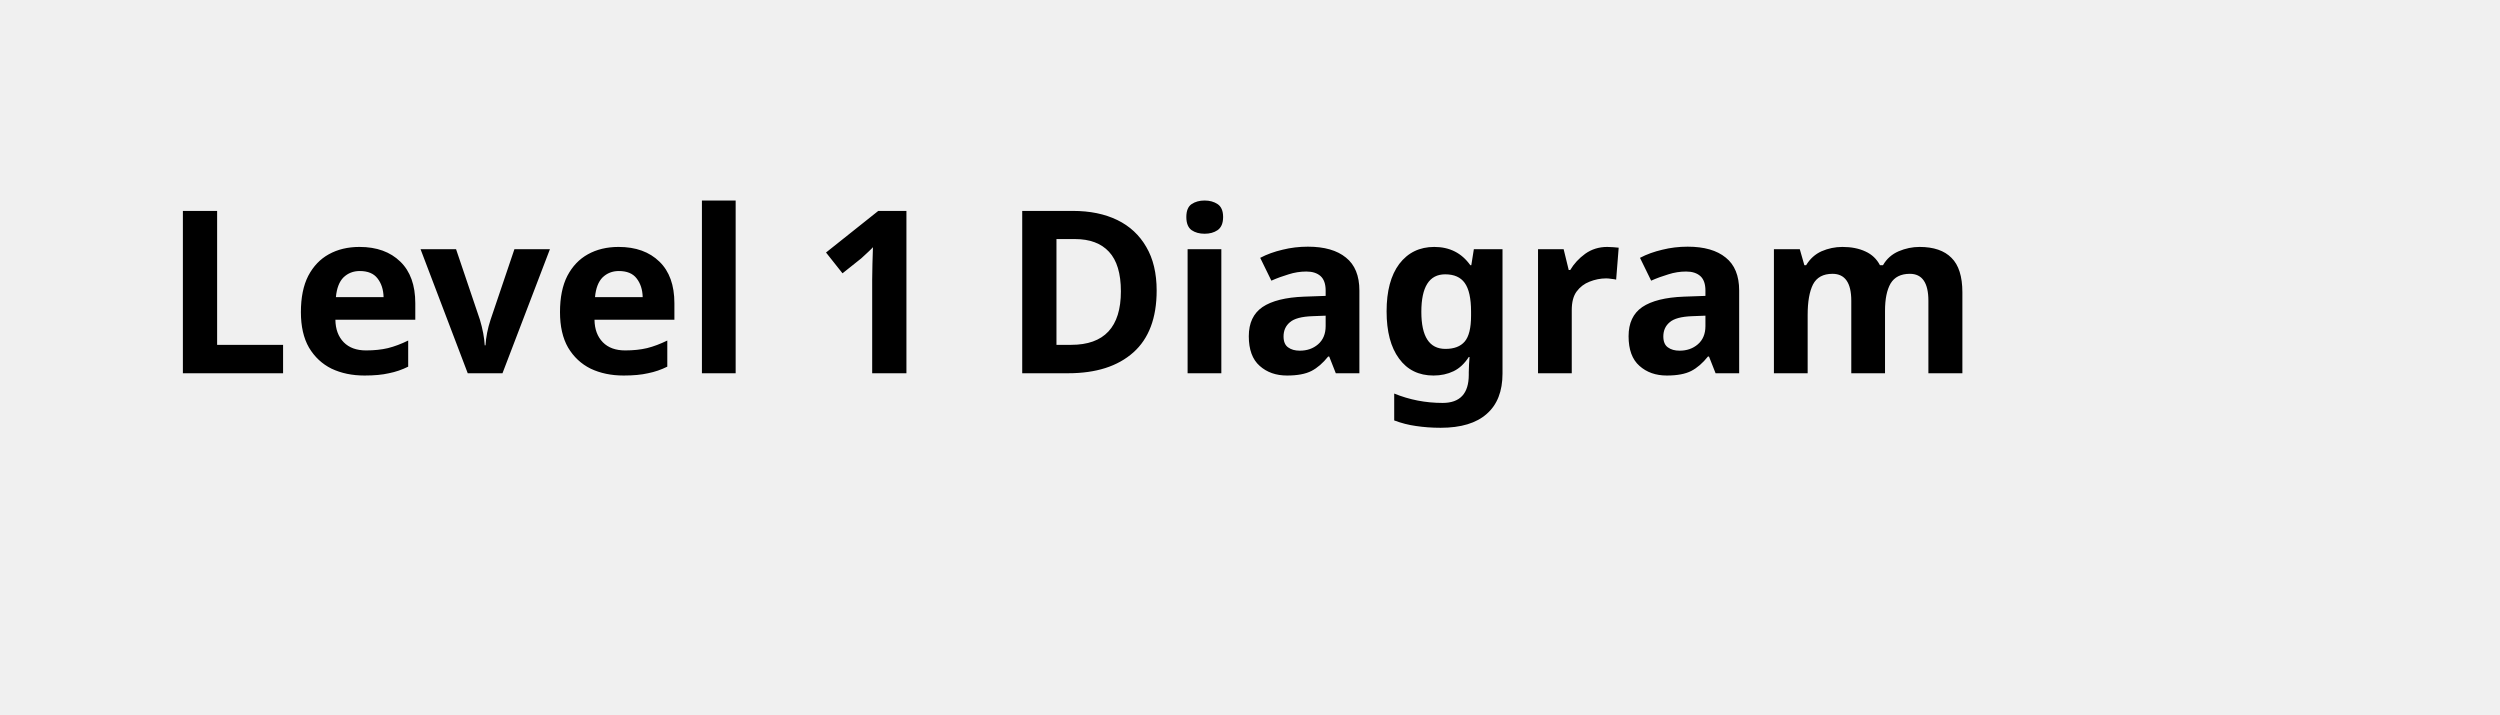
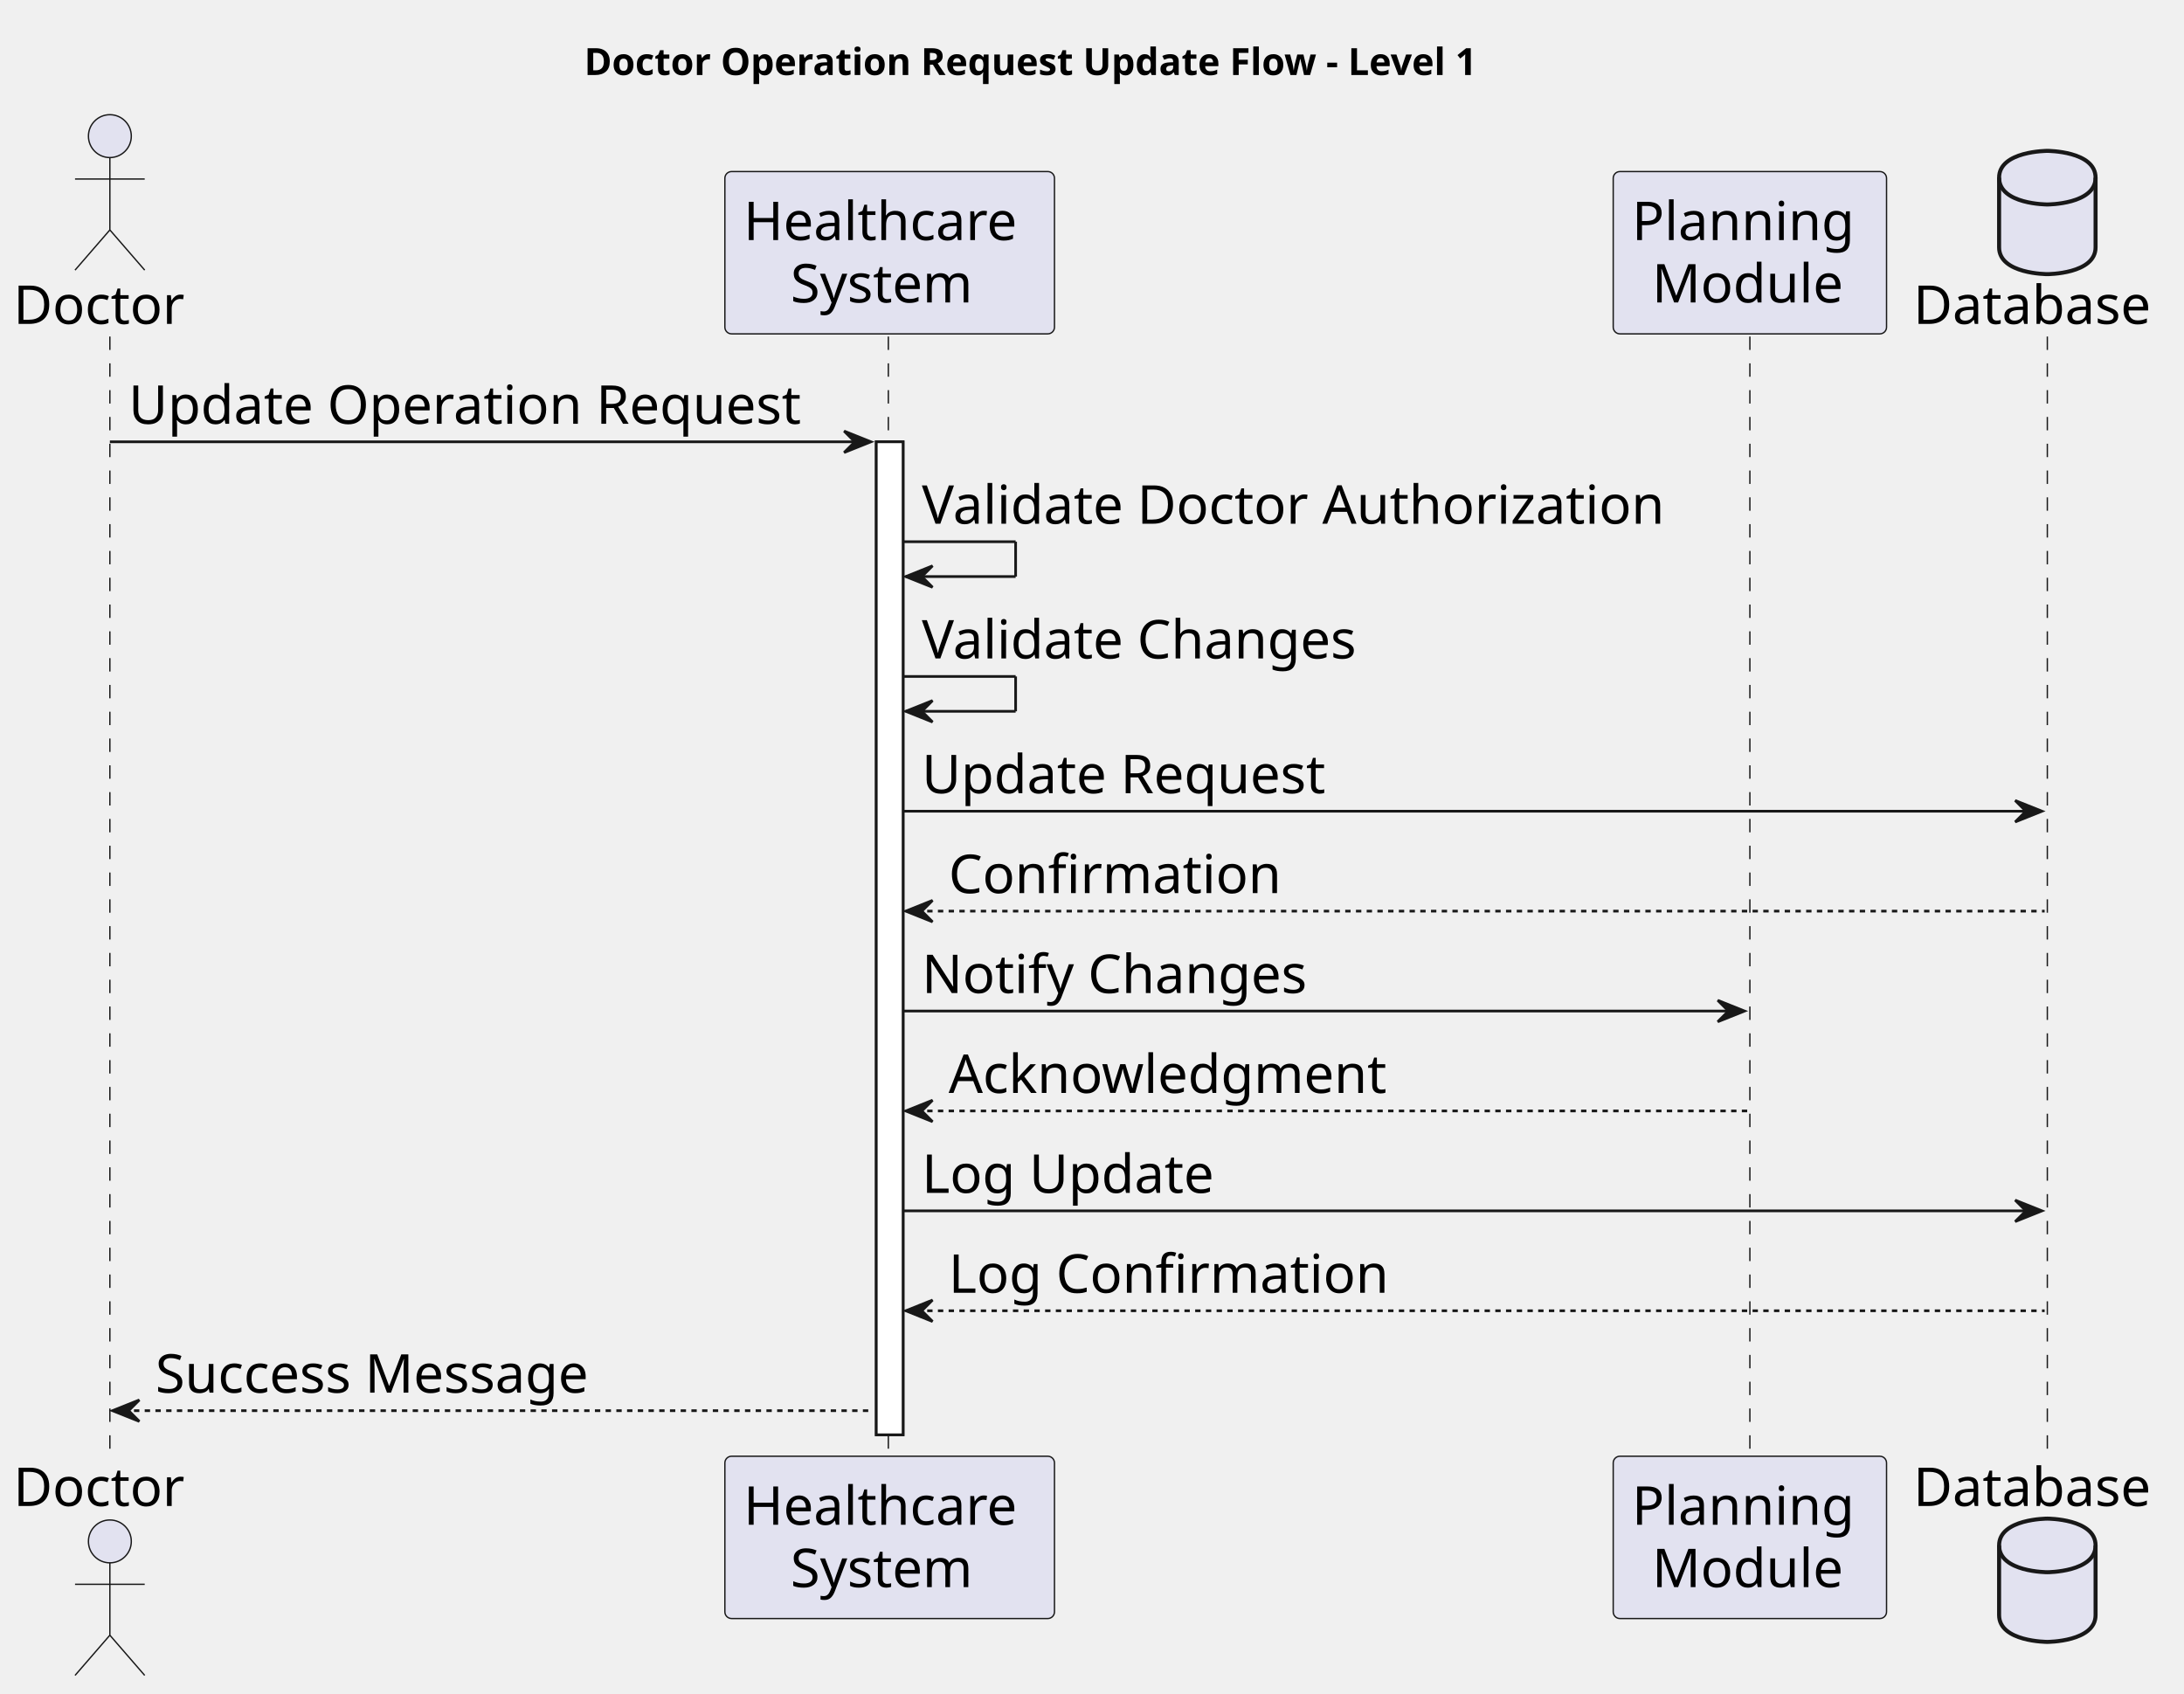
- <svg xmlns="http://www.w3.org/2000/svg" contentStyleType="text/css" height="44px" preserveAspectRatio="none" style="width:154px;height:44px;background:#FFFFFF;" version="1.1" viewBox="0 0 154 44" width="154px" zoomAndPan="magnify">
+ <svg xmlns="http://www.w3.org/2000/svg" contentStyleType="text/css" height="632px" preserveAspectRatio="none" style="width:815px;height:632px;background:#FFFFFF;" version="1.1" viewBox="0 0 815 632" width="815px" zoomAndPan="magnify">
  <defs />
  <g>
-     <text fill="#000000" font-family="sans-serif" font-size="14" font-weight="bold" lengthAdjust="spacing" textLength="126" x="10" y="22.995">Level 1 Diagram</text>
+     <text fill="#000000" font-family="sans-serif" font-size="14" font-weight="bold" lengthAdjust="spacing" textLength="382" x="218" y="27.995">Doctor Operation Request Update Flow - Level 1</text>
+     <rect fill="#FFFFFF" height="370.531" style="stroke:#181818;stroke-width:1.0;" width="10" x="327" y="164.859" />
+     <line style="stroke:#181818;stroke-width:0.5;stroke-dasharray:5.0,5.0;" x1="41" x2="41" y1="125.578" y2="544.391" />
+     <line style="stroke:#181818;stroke-width:0.5;stroke-dasharray:5.0,5.0;" x1="331.5" x2="331.5" y1="125.578" y2="544.391" />
+     <line style="stroke:#181818;stroke-width:0.5;stroke-dasharray:5.0,5.0;" x1="653" x2="653" y1="125.578" y2="544.391" />
+     <line style="stroke:#181818;stroke-width:0.5;stroke-dasharray:5.0,5.0;" x1="764" x2="764" y1="125.578" y2="544.391" />
+     <text fill="#000000" font-family="sans-serif" font-size="20" lengthAdjust="spacing" textLength="66" x="5" y="120.861">Doctor</text>
+     <ellipse cx="41" cy="50.797" fill="#E2E2F0" rx="8" ry="8" style="stroke:#181818;stroke-width:0.5;" />
+     <path d="M41,58.797 L41,85.797 M28,66.797 L54,66.797 M41,85.797 L28,100.797 M41,85.797 L54,100.797 " fill="none" style="stroke:#181818;stroke-width:0.5;" />
+     <text fill="#000000" font-family="sans-serif" font-size="20" lengthAdjust="spacing" textLength="66" x="5" y="561.955">Doctor</text>
+     <ellipse cx="41" cy="575.172" fill="#E2E2F0" rx="8" ry="8" style="stroke:#181818;stroke-width:0.5;" />
+     <path d="M41,583.172 L41,610.172 M28,591.172 L54,591.172 M41,610.172 L28,625.172 M41,610.172 L54,625.172 " fill="none" style="stroke:#181818;stroke-width:0.5;" />
+     <rect fill="#E2E2F0" height="60.562" rx="2.5" ry="2.5" style="stroke:#181818;stroke-width:0.5;" width="123" x="270.5" y="64.016" />
+     <text fill="#000000" font-family="sans-serif" font-size="20" lengthAdjust="spacing" textLength="109" x="277.5" y="89.58">Healthcare</text>
+     <text fill="#000000" font-family="sans-serif" font-size="20" lengthAdjust="spacing" textLength="74" x="295" y="112.861">System</text>
+     <rect fill="#E2E2F0" height="60.562" rx="2.5" ry="2.5" style="stroke:#181818;stroke-width:0.5;" width="123" x="270.5" y="543.391" />
+     <text fill="#000000" font-family="sans-serif" font-size="20" lengthAdjust="spacing" textLength="109" x="277.5" y="568.955">Healthcare</text>
+     <text fill="#000000" font-family="sans-serif" font-size="20" lengthAdjust="spacing" textLength="74" x="295" y="592.236">System</text>
+     <rect fill="#E2E2F0" height="60.562" rx="2.5" ry="2.5" style="stroke:#181818;stroke-width:0.5;" width="102" x="602" y="64.016" />
+     <text fill="#000000" font-family="sans-serif" font-size="20" lengthAdjust="spacing" textLength="88" x="609" y="89.58">Planning</text>
+     <text fill="#000000" font-family="sans-serif" font-size="20" lengthAdjust="spacing" textLength="73" x="616.5" y="112.861">Module</text>
+     <rect fill="#E2E2F0" height="60.562" rx="2.5" ry="2.5" style="stroke:#181818;stroke-width:0.5;" width="102" x="602" y="543.391" />
+     <text fill="#000000" font-family="sans-serif" font-size="20" lengthAdjust="spacing" textLength="88" x="609" y="568.955">Planning</text>
+     <text fill="#000000" font-family="sans-serif" font-size="20" lengthAdjust="spacing" textLength="73" x="616.5" y="592.236">Module</text>
+     <text fill="#000000" font-family="sans-serif" font-size="20" lengthAdjust="spacing" textLength="94" x="714" y="120.861">Database</text>
+     <path d="M746,66.297 C746,56.297 764,56.297 764,56.297 C764,56.297 782,56.297 782,66.297 L782,92.297 C782,102.297 764,102.297 764,102.297 C764,102.297 746,102.297 746,92.297 L746,66.297 " fill="#E2E2F0" style="stroke:#181818;stroke-width:1.5;" />
+     <path d="M746,66.297 C746,76.297 764,76.297 764,76.297 C764,76.297 782,76.297 782,66.297 " fill="none" style="stroke:#181818;stroke-width:1.5;" />
+     <text fill="#000000" font-family="sans-serif" font-size="20" lengthAdjust="spacing" textLength="94" x="714" y="561.955">Database</text>
+     <path d="M746,576.672 C746,566.672 764,566.672 764,566.672 C764,566.672 782,566.672 782,576.672 L782,602.672 C782,612.672 764,612.672 764,612.672 C764,612.672 746,612.672 746,602.672 L746,576.672 " fill="#E2E2F0" style="stroke:#181818;stroke-width:1.5;" />
+     <path d="M746,576.672 C746,586.672 764,586.672 764,586.672 C764,586.672 782,586.672 782,576.672 " fill="none" style="stroke:#181818;stroke-width:1.5;" />
+     <rect fill="#FFFFFF" height="370.531" style="stroke:#181818;stroke-width:1.0;" width="10" x="327" y="164.859" />
+     <polygon fill="#181818" points="315,160.859,325,164.859,315,168.859,319,164.859" style="stroke:#181818;stroke-width:1.0;" />
+     <line style="stroke:#181818;stroke-width:1.0;" x1="41" x2="321" y1="164.859" y2="164.859" />
+     <text fill="#000000" font-family="sans-serif" font-size="20" lengthAdjust="spacing" textLength="267" x="48" y="158.143">Update Operation Request</text>
+     <line style="stroke:#181818;stroke-width:1.0;" x1="337" x2="379" y1="202.141" y2="202.141" />
+     <line style="stroke:#181818;stroke-width:1.0;" x1="379" x2="379" y1="202.141" y2="215.141" />
+     <line style="stroke:#181818;stroke-width:1.0;" x1="338" x2="379" y1="215.141" y2="215.141" />
+     <polygon fill="#181818" points="348,211.141,338,215.141,348,219.141,344,215.141" style="stroke:#181818;stroke-width:1.0;" />
+     <text fill="#000000" font-family="sans-serif" font-size="20" lengthAdjust="spacing" textLength="297" x="344" y="195.424">Validate Doctor Authorization</text>
+     <line style="stroke:#181818;stroke-width:1.0;" x1="337" x2="379" y1="252.422" y2="252.422" />
+     <line style="stroke:#181818;stroke-width:1.0;" x1="379" x2="379" y1="252.422" y2="265.422" />
+     <line style="stroke:#181818;stroke-width:1.0;" x1="338" x2="379" y1="265.422" y2="265.422" />
+     <polygon fill="#181818" points="348,261.422,338,265.422,348,269.422,344,265.422" style="stroke:#181818;stroke-width:1.0;" />
+     <text fill="#000000" font-family="sans-serif" font-size="20" lengthAdjust="spacing" textLength="176" x="344" y="245.705">Validate Changes</text>
+     <polygon fill="#181818" points="752,298.703,762,302.703,752,306.703,756,302.703" style="stroke:#181818;stroke-width:1.0;" />
+     <line style="stroke:#181818;stroke-width:1.0;" x1="337" x2="758" y1="302.703" y2="302.703" />
+     <text fill="#000000" font-family="sans-serif" font-size="20" lengthAdjust="spacing" textLength="161" x="344" y="295.986">Update Request</text>
+     <polygon fill="#181818" points="348,335.984,338,339.984,348,343.984,344,339.984" style="stroke:#181818;stroke-width:1.0;" />
+     <line style="stroke:#181818;stroke-width:1.0;stroke-dasharray:2.0,2.0;" x1="342" x2="763" y1="339.984" y2="339.984" />
+     <text fill="#000000" font-family="sans-serif" font-size="20" lengthAdjust="spacing" textLength="131" x="354" y="333.268">Confirmation</text>
+     <polygon fill="#181818" points="641,373.266,651,377.266,641,381.266,645,377.266" style="stroke:#181818;stroke-width:1.0;" />
+     <line style="stroke:#181818;stroke-width:1.0;" x1="337" x2="647" y1="377.266" y2="377.266" />
+     <text fill="#000000" font-family="sans-serif" font-size="20" lengthAdjust="spacing" textLength="152" x="344" y="370.549">Notify Changes</text>
+     <polygon fill="#181818" points="348,410.547,338,414.547,348,418.547,344,414.547" style="stroke:#181818;stroke-width:1.0;" />
+     <line style="stroke:#181818;stroke-width:1.0;stroke-dasharray:2.0,2.0;" x1="342" x2="652" y1="414.547" y2="414.547" />
+     <text fill="#000000" font-family="sans-serif" font-size="20" lengthAdjust="spacing" textLength="176" x="354" y="407.83">Acknowledgment</text>
+     <polygon fill="#181818" points="752,447.828,762,451.828,752,455.828,756,451.828" style="stroke:#181818;stroke-width:1.0;" />
+     <line style="stroke:#181818;stroke-width:1.0;" x1="337" x2="758" y1="451.828" y2="451.828" />
+     <text fill="#000000" font-family="sans-serif" font-size="20" lengthAdjust="spacing" textLength="115" x="344" y="445.111">Log Update</text>
+     <polygon fill="#181818" points="348,485.109,338,489.109,348,493.109,344,489.109" style="stroke:#181818;stroke-width:1.0;" />
+     <line style="stroke:#181818;stroke-width:1.0;stroke-dasharray:2.0,2.0;" x1="342" x2="763" y1="489.109" y2="489.109" />
+     <text fill="#000000" font-family="sans-serif" font-size="20" lengthAdjust="spacing" textLength="173" x="354" y="482.393">Log Confirmation</text>
+     <polygon fill="#181818" points="52,522.391,42,526.391,52,530.391,48,526.391" style="stroke:#181818;stroke-width:1.0;" />
+     <line style="stroke:#181818;stroke-width:1.0;stroke-dasharray:2.0,2.0;" x1="46" x2="326" y1="526.391" y2="526.391" />
+     <text fill="#000000" font-family="sans-serif" font-size="20" lengthAdjust="spacing" textLength="172" x="58" y="519.674">Success Message</text>
  </g>
</svg>
